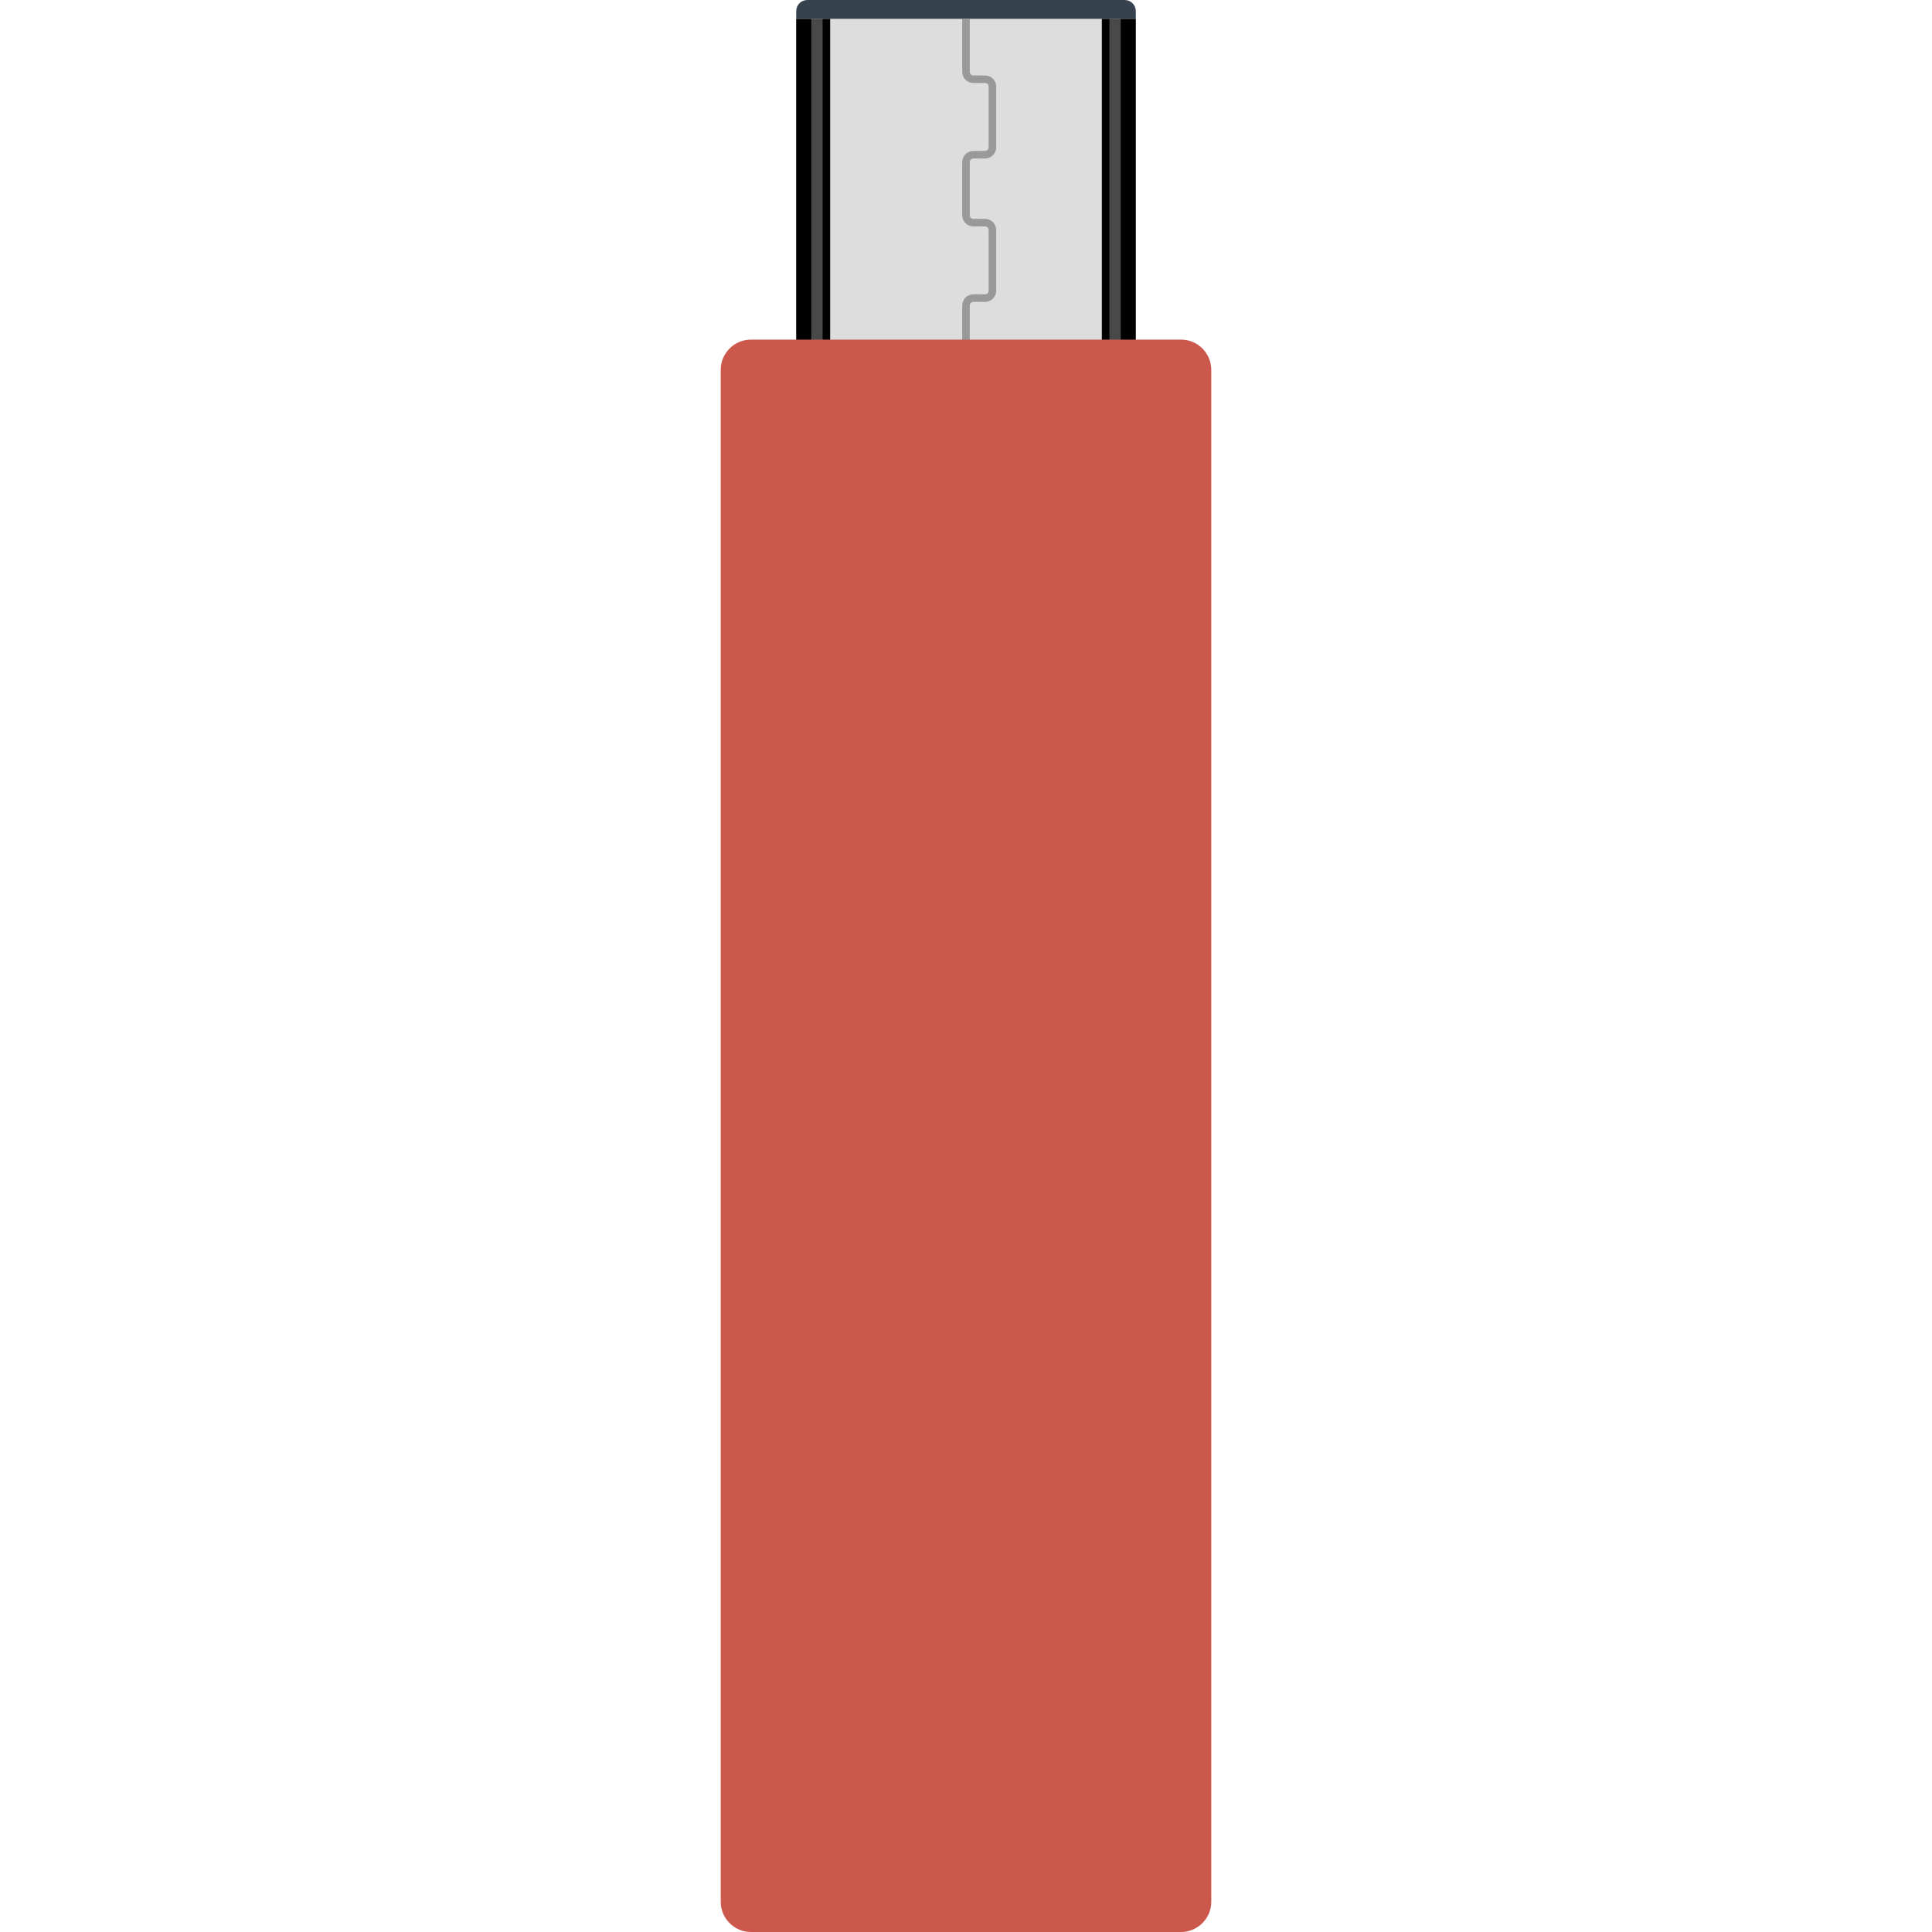
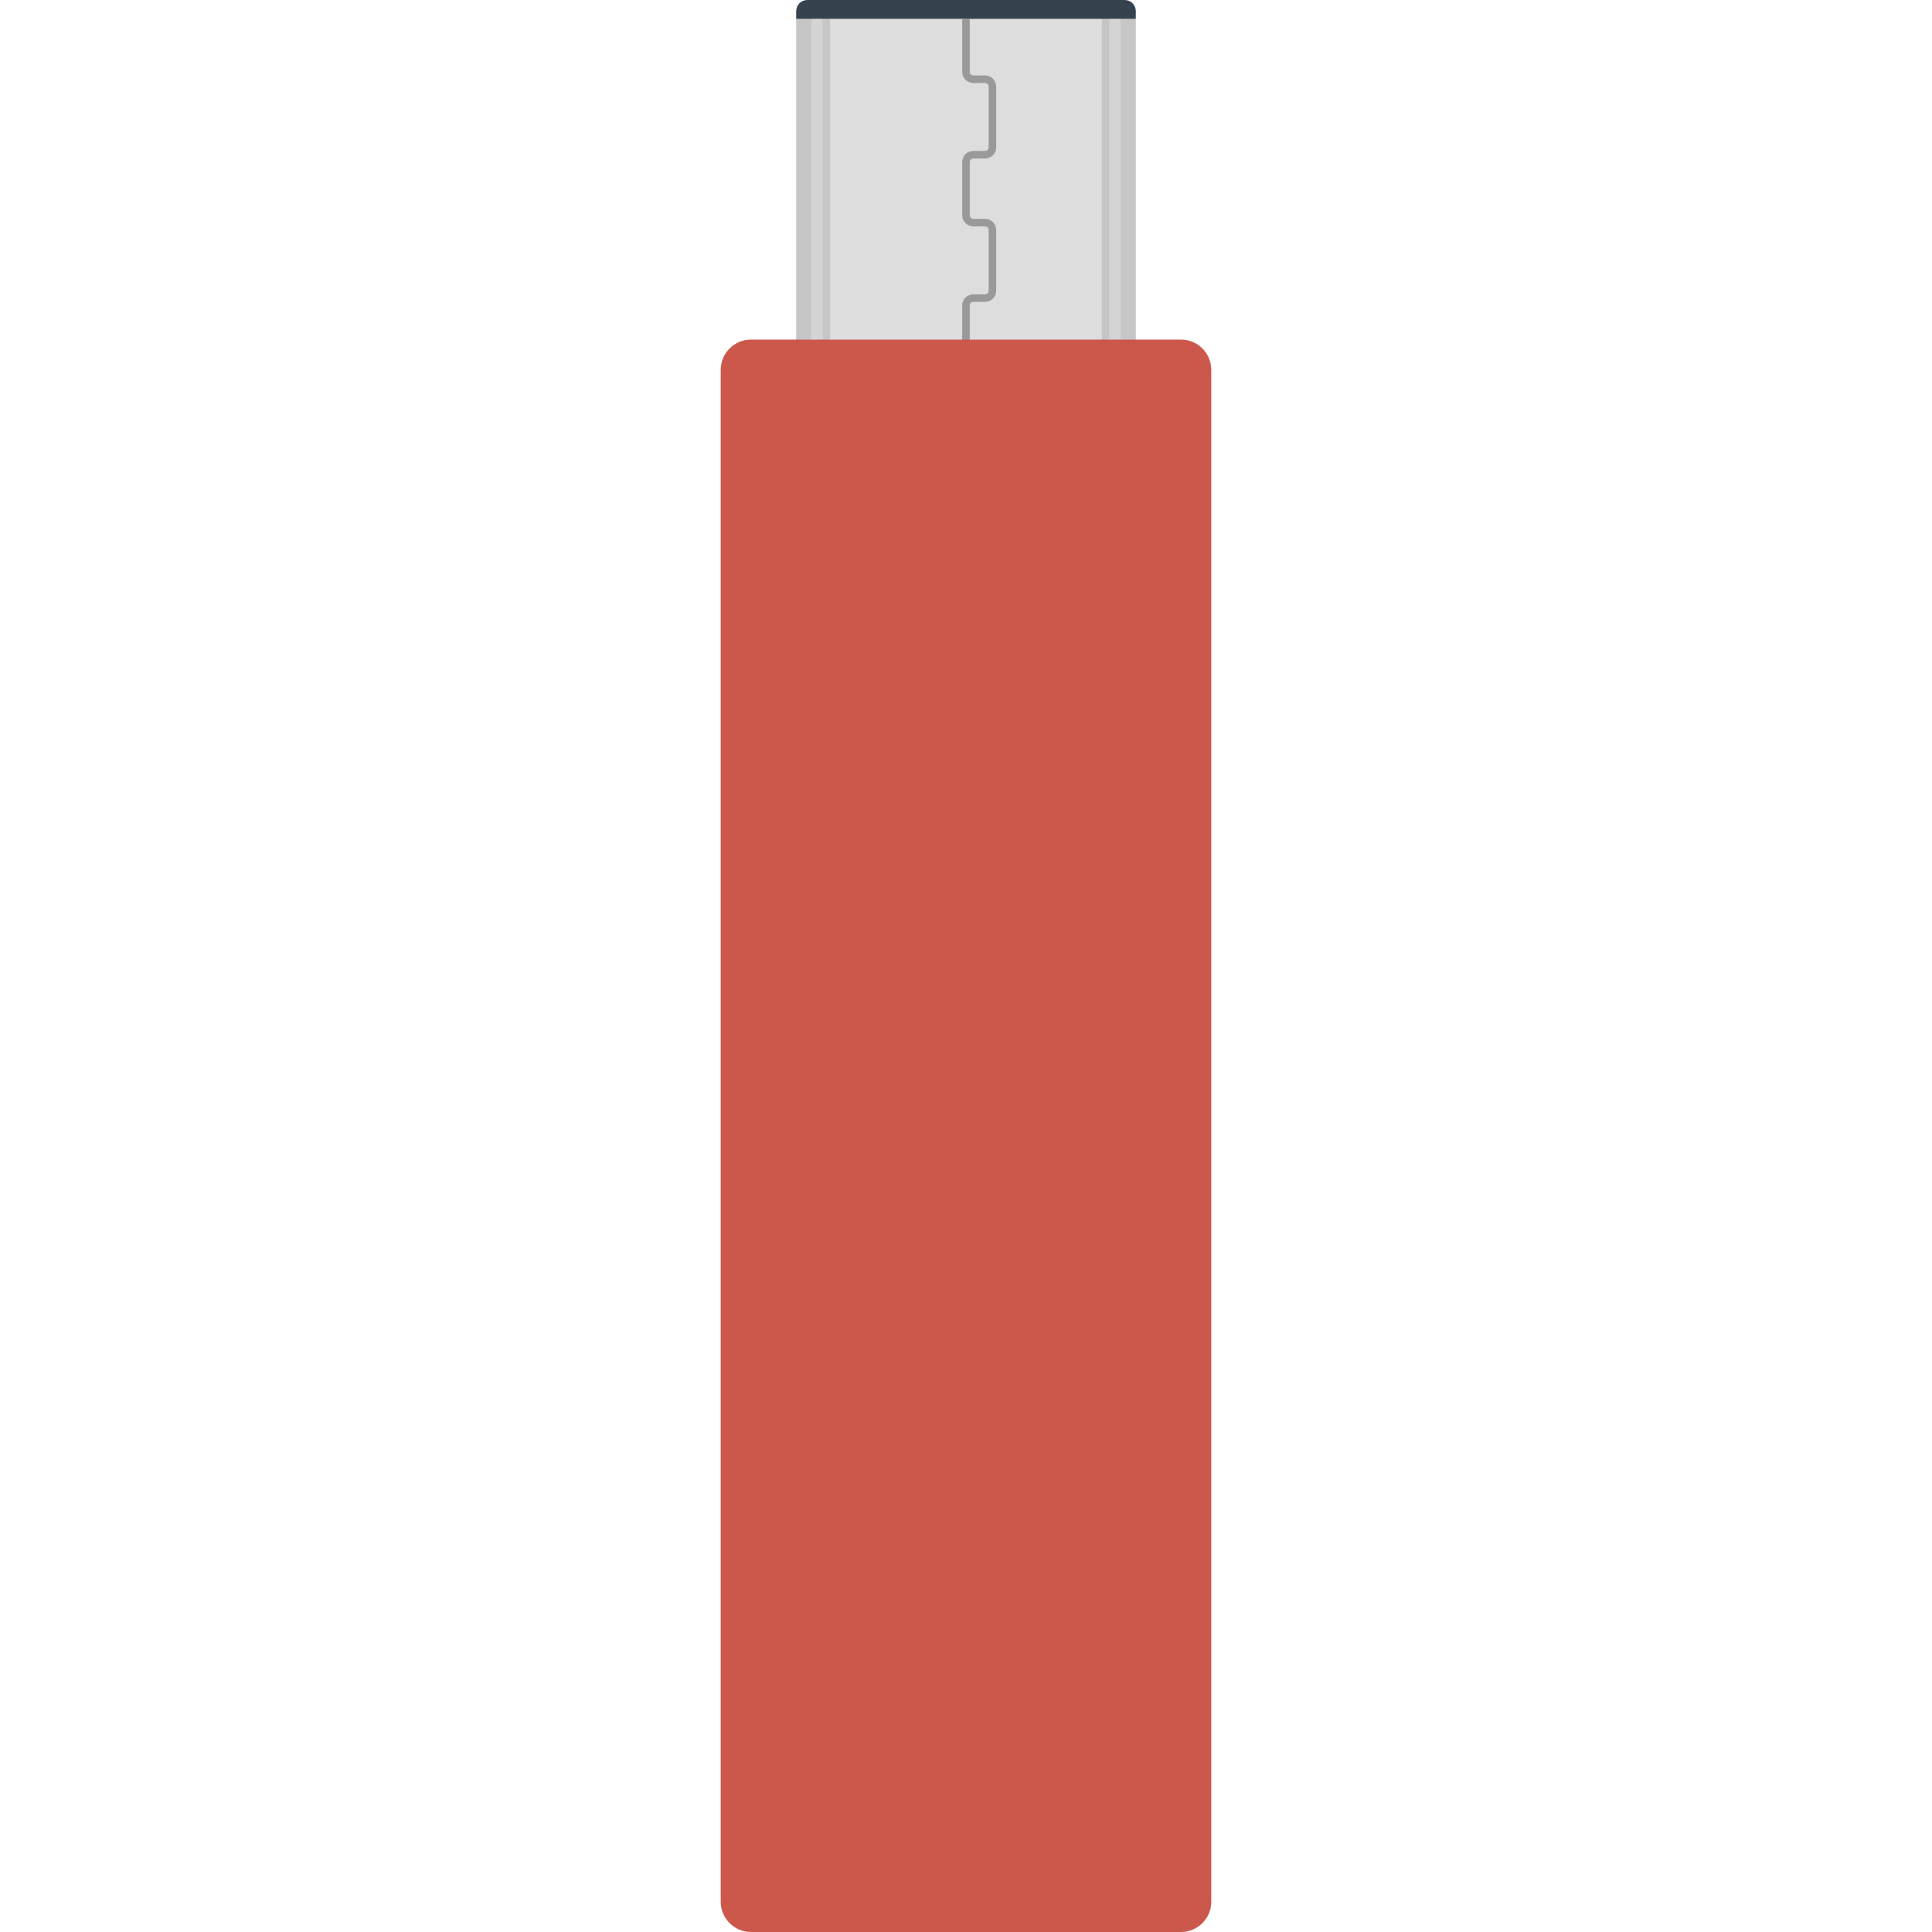
<svg xmlns="http://www.w3.org/2000/svg" viewBox="0 0 512 512" xml:space="preserve">
-   <style>.st4{opacity:.3;fill:#f4f4f4;enable-background:new}</style>
+   <style>.st3{opacity:.15;fill:#444;enable-background:new}.st4{opacity:.3;fill:#f4f4f4;enable-background:new}</style>
  <path d="M211 5h90v86h-90v-86z" fill="#ddd" />
  <path d="M214 0h84c1.7 0 3 1.3 3 3v2h-90v-2c0 -1.7 1.3 -3 3 -3z" fill="#36434f" />
  <path d="M257 43c0 -0.6 0.4 -1 1 -1h3c1.7 0 3 -1.3 3 -3v-16c0 -1.7 -1.3 -3 -3 -3h-3c-0.6 0 -1 -0.4 -1 -1v-14h-2v14c0 1.7 1.3 3 3 3h3c0.6 0 1 0.4 1 1v16c0 0.6 -0.4 1 -1 1h-3c-1.7 0 -3 1.3 -3 3v14c0 1.7 1.3 3 3 3h3c0.6 0 1 0.4 1 1v16c0 0.6 -0.4 1 -1 1h-3c-1.7 0 -3 1.3 -3 3v10h2v-10c0 -0.6 0.4 -1 1 -1h3c1.7 0 3 -1.3 3 -3v-16c0 -1.7 -1.3 -3 -3 -3h-3c-0.6 0 -1 -0.4 -1 -1v-14z" fill="#999" />
  <path class="st3" d="M211 5h9v86h-9v-86z" />
  <path class="st4" d="M215 5h3v86h-3v-86z" />
  <path class="st3" d="M301 91h-9v-86h9v86z" />
  <path class="st4" d="M297 91h-3v-86h3v86z" />
  <path d="M313 512h-114c-4.4 0 -8 -3.6 -8 -8v-406c0 -4.4 3.6 -8 8 -8h114c4.4 0 8 3.6 8 8v406c0 4.4 -3.6 8 -8 8z" fill="#cc584c" />
</svg>
